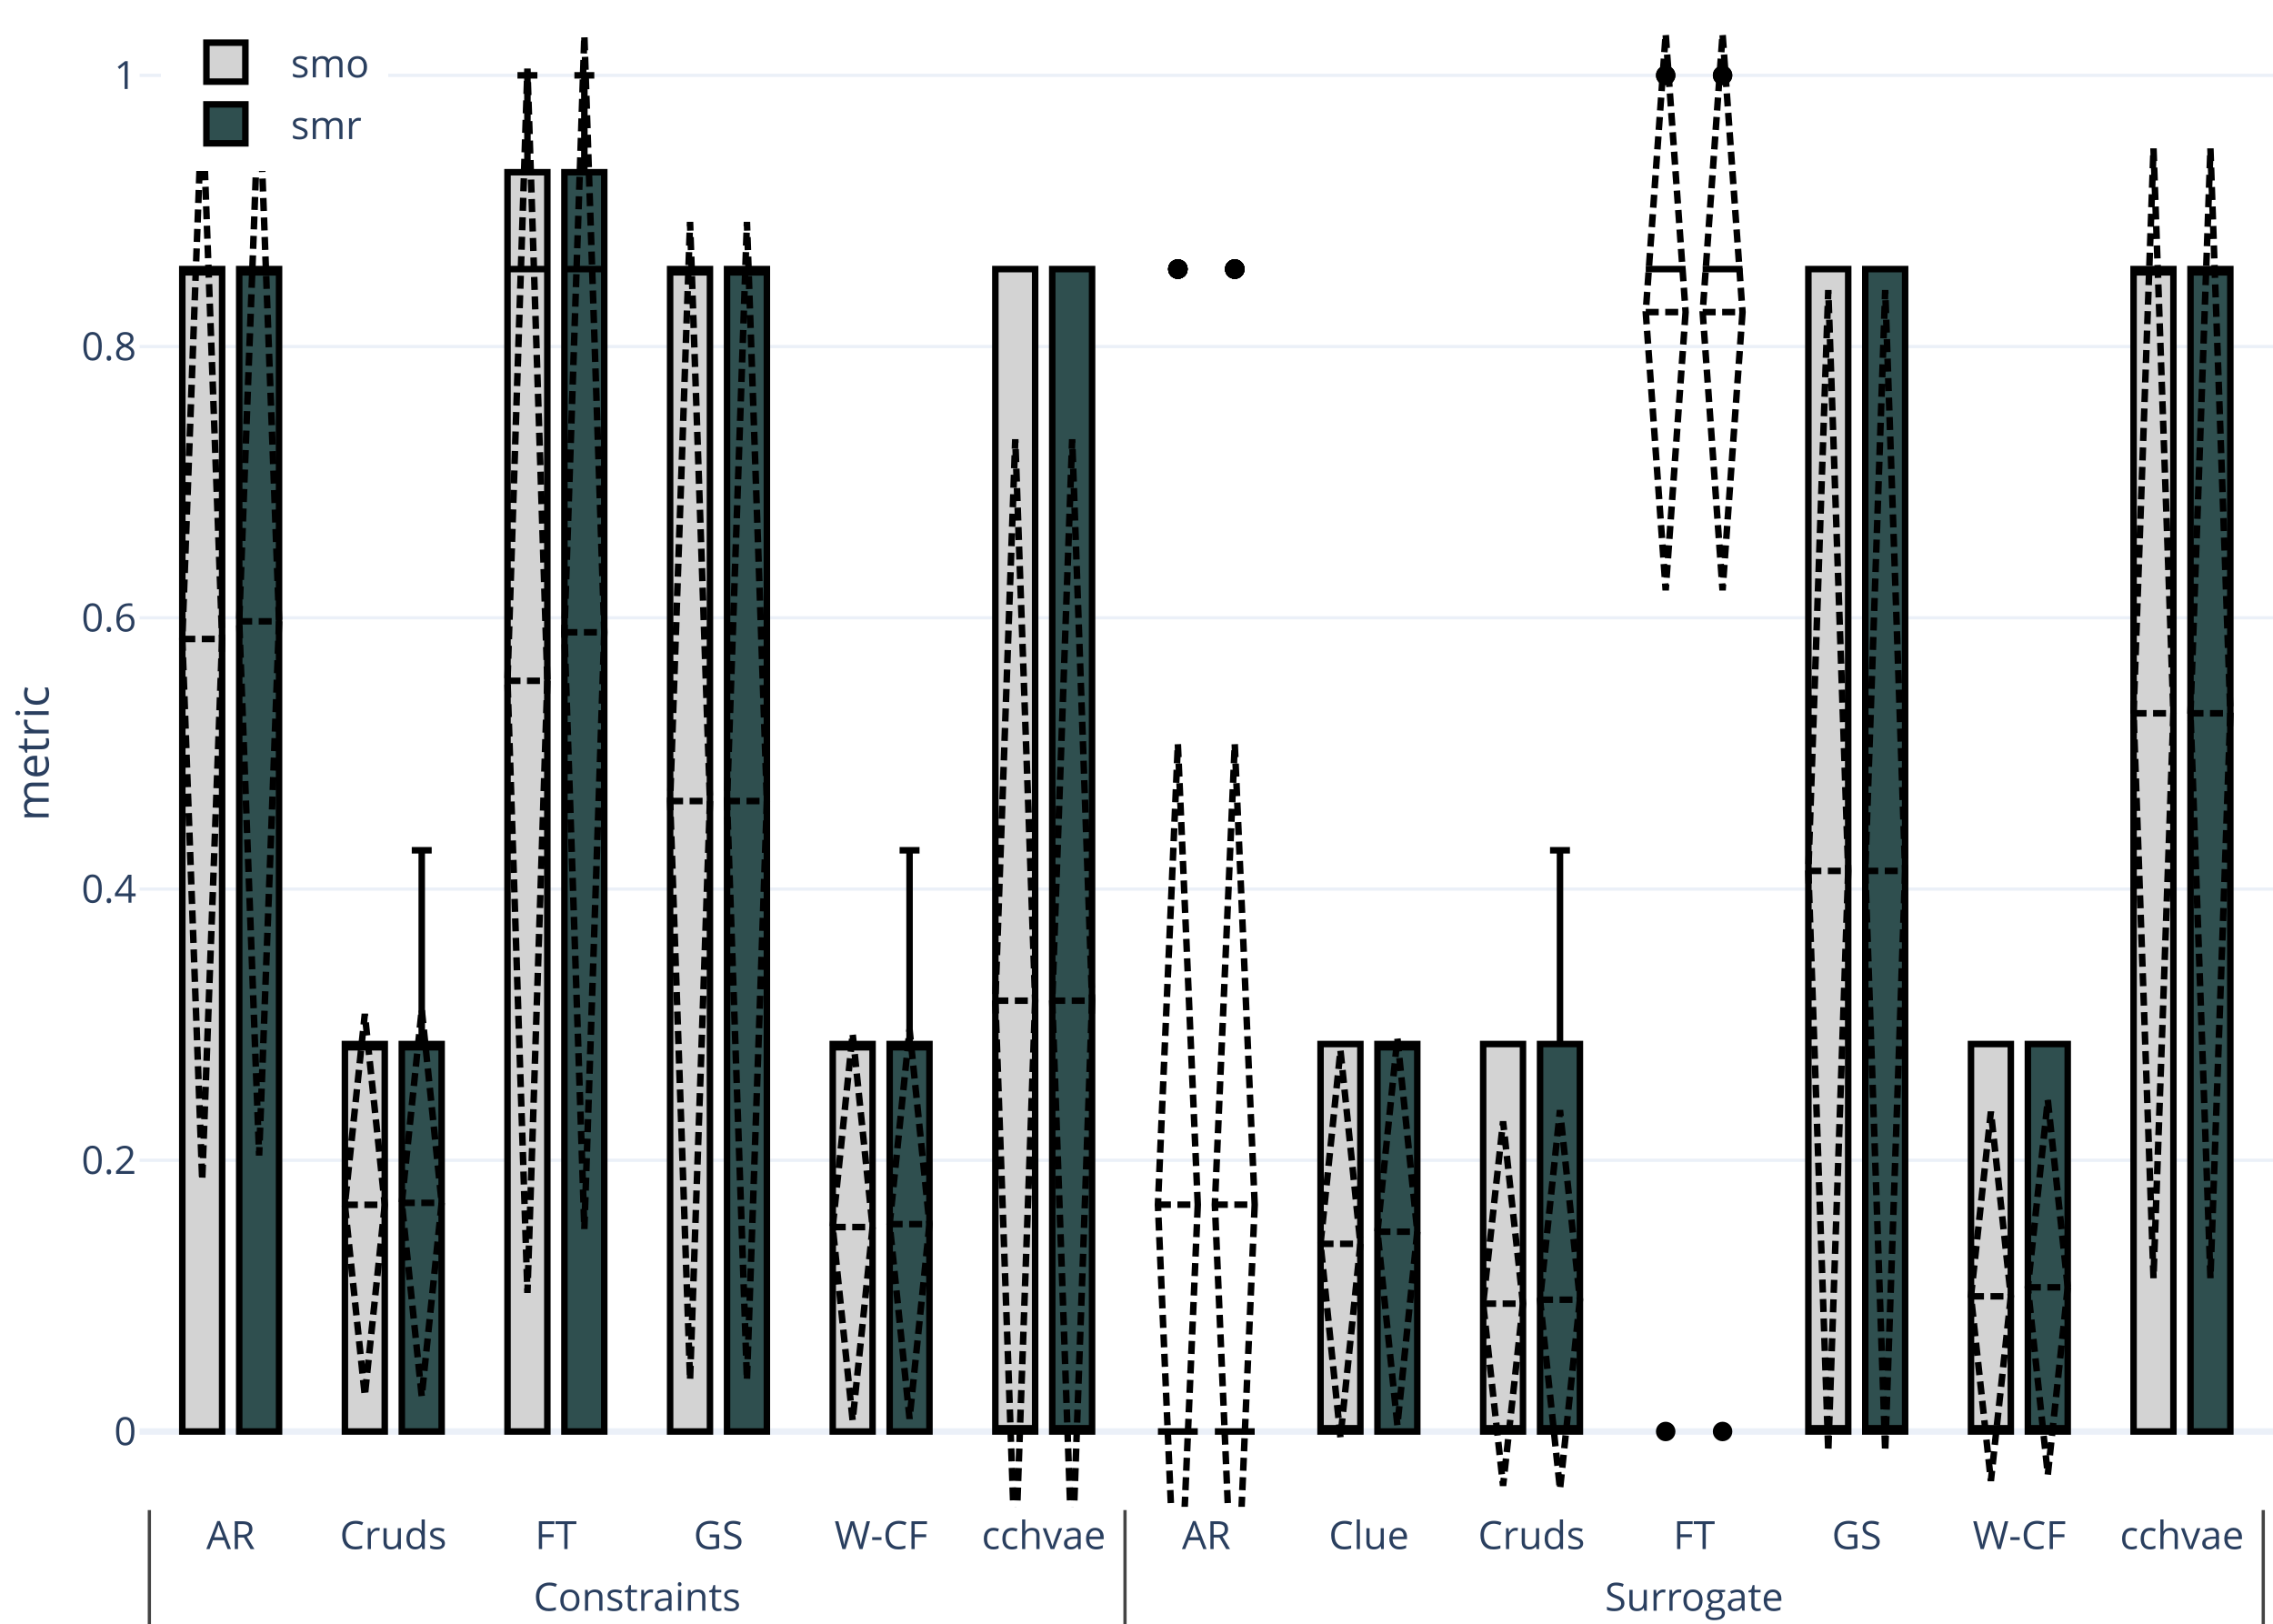
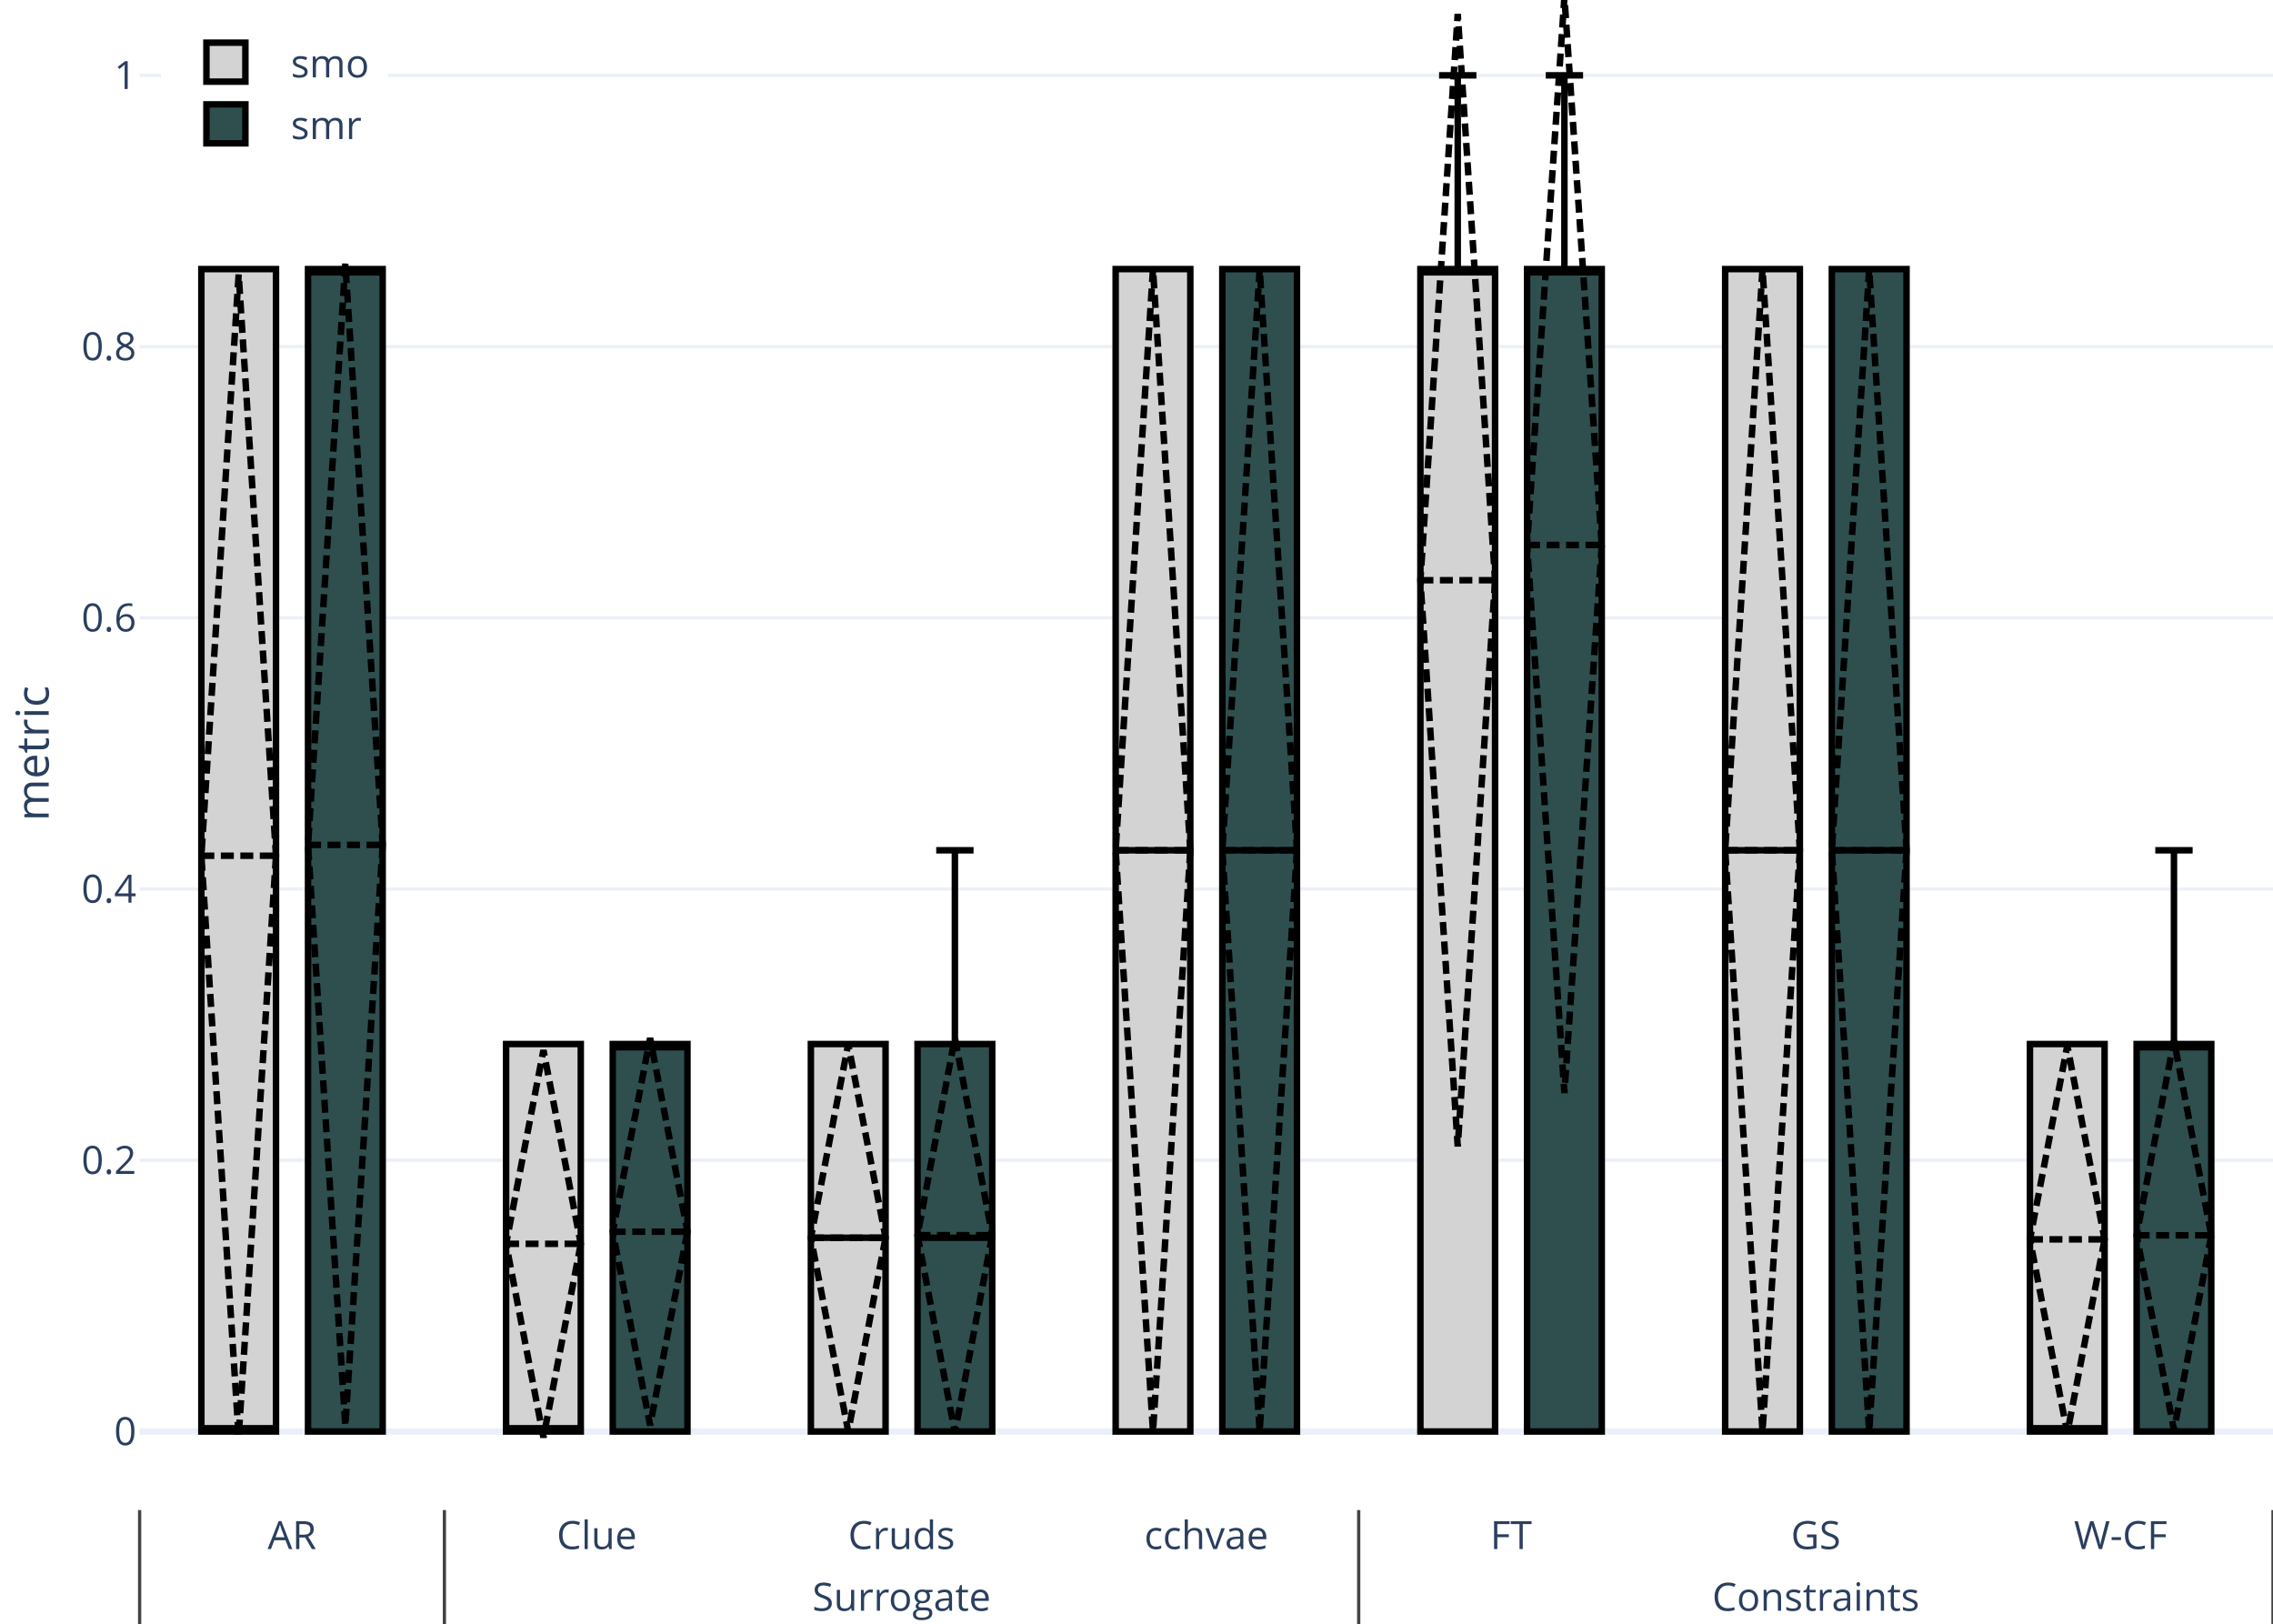
<svg xmlns="http://www.w3.org/2000/svg" class="main-svg" width="700" height="500" style="" viewBox="0 0 700 500">
  <rect x="0" y="0" width="700" height="500" style="fill: rgb(255, 255, 255); fill-opacity: 1;" />
-   <defs id="defs-3f721f">
+   <defs id="defs-3129ee">
    <g class="clips">
-       <clipPath id="clip3f721fxyplot" class="plotclip">
+       <clipPath id="clip3129eexyplot" class="plotclip">
        <rect width="657" height="464" />
      </clipPath>
-       <clipPath class="axesclip" id="clip3f721fx">
+       <clipPath class="axesclip" id="clip3129eex">
        <rect x="43" y="0" width="657" height="500" />
      </clipPath>
-       <clipPath class="axesclip" id="clip3f721fy">
+       <clipPath class="axesclip" id="clip3129eey">
        <rect x="0" y="0" width="700" height="464" />
      </clipPath>
-       <clipPath class="axesclip" id="clip3f721fxy">
+       <clipPath class="axesclip" id="clip3129eexy">
        <rect x="43" y="0" width="657" height="464" />
      </clipPath>
    </g>
    <g class="gradients" />
    <g class="patterns" />
  </defs>
  <g class="bglayer" />
  <g class="layer-below">
    <g class="imagelayer" />
    <g class="shapelayer" />
  </g>
  <g class="cartesianlayer">
    <g class="subplot xy">
      <g class="layer-subplot">
        <g class="shapelayer" />
        <g class="imagelayer" />
      </g>
      <g class="minor-gridlayer">
        <g class="x" />
        <g class="y" />
      </g>
      <g class="gridlayer">
        <g class="x" />
        <g class="y">
          <path class="ygrid crisp" transform="translate(0,357.28)" d="M43,0h657" style="stroke: rgb(235, 240, 248); stroke-opacity: 1; stroke-width: 1px;" />
          <path class="ygrid crisp" transform="translate(0,273.76)" d="M43,0h657" style="stroke: rgb(235, 240, 248); stroke-opacity: 1; stroke-width: 1px;" />
          <path class="ygrid crisp" transform="translate(0,190.24)" d="M43,0h657" style="stroke: rgb(235, 240, 248); stroke-opacity: 1; stroke-width: 1px;" />
          <path class="ygrid crisp" transform="translate(0,106.72)" d="M43,0h657" style="stroke: rgb(235, 240, 248); stroke-opacity: 1; stroke-width: 1px;" />
          <path class="ygrid crisp" transform="translate(0,23.2)" d="M43,0h657" style="stroke: rgb(235, 240, 248); stroke-opacity: 1; stroke-width: 1px;" />
        </g>
      </g>
      <g class="zerolinelayer">
        <path class="yzl zl crisp" transform="translate(0,440.8)" d="M43,0h657" style="stroke: rgb(235, 240, 248); stroke-opacity: 1; stroke-width: 2px;" />
      </g>
      <path class="xlines-below" />
      <path class="ylines-below" />
      <g class="overlines-below" />
      <g class="xaxislayer-below" />
      <g class="yaxislayer-below" />
      <g class="overaxes-below" />
-       <g class="plot" transform="translate(43,0)" clip-path="url(#clip3f721fxyplot)">
+       <g class="plot" transform="translate(43,0)" clip-path="url(#clip3129eexyplot)">
        <g class="boxlayer mlayer">
          <g class="trace boxes" style="opacity: 1;">
-             <path class="box" d="M13.14,83.86H25.41M13.14,440.8H25.41V82.86H13.14ZM19.27,440.8V440.8M19.27,82.86V82.86M16.21,440.8H22.34M16.21,82.86H22.34" style="vector-effect: non-scaling-stroke; stroke-width: 2px; stroke: rgb(0, 0, 0); stroke-opacity: 1; fill: rgb(211, 211, 211); fill-opacity: 1;" />
-             <path class="box" d="M63.22,322.49H75.49M63.22,440.8H75.49V321.49H63.22ZM69.35,440.8V440.8M69.35,321.49V321.49M66.28,440.8H72.42M66.28,321.49H72.42" style="vector-effect: non-scaling-stroke; stroke-width: 2px; stroke: rgb(0, 0, 0); stroke-opacity: 1; fill: rgb(211, 211, 211); fill-opacity: 1;" />
-             <path class="box" d="M113.29,82.86H125.56M113.29,440.8H125.56V53.03H113.29ZM119.43,440.8V440.8M119.43,53.03V23.2M116.36,440.8H122.5M116.36,23.2H122.5" style="vector-effect: non-scaling-stroke; stroke-width: 2px; stroke: rgb(0, 0, 0); stroke-opacity: 1; fill: rgb(211, 211, 211); fill-opacity: 1;" />
-             <path class="box" d="M163.37,83.86H175.64M163.37,440.8H175.64V82.86H163.37ZM169.51,440.8V440.8M169.51,82.86V82.86M166.44,440.8H172.57M166.44,82.86H172.57" style="vector-effect: non-scaling-stroke; stroke-width: 2px; stroke: rgb(0, 0, 0); stroke-opacity: 1; fill: rgb(211, 211, 211); fill-opacity: 1;" />
-             <path class="box" d="M213.45,322.49H225.72M213.45,440.8H225.72V321.49H213.45ZM219.58,440.8V440.8M219.58,321.49V321.49M216.52,440.8H222.65M216.52,321.49H222.65" style="vector-effect: non-scaling-stroke; stroke-width: 2px; stroke: rgb(0, 0, 0); stroke-opacity: 1; fill: rgb(211, 211, 211); fill-opacity: 1;" />
-             <path class="box" d="M263.53,439.8H275.79M263.53,440.8H275.79V82.86H263.53ZM269.66,440.8V440.8M269.66,82.86V82.86M266.59,440.8H272.73M266.59,82.86H272.73" style="vector-effect: non-scaling-stroke; stroke-width: 2px; stroke: rgb(0, 0, 0); stroke-opacity: 1; fill: rgb(211, 211, 211); fill-opacity: 1;" />
-             <path class="box" d="M313.6,440.8H325.87M313.6,440.8H325.87V440.8H313.6ZM319.74,440.8V440.8M319.74,440.8V440.8M316.67,440.8H322.8M316.67,440.8H322.8" style="vector-effect: non-scaling-stroke; stroke-width: 2px; stroke: rgb(0, 0, 0); stroke-opacity: 1; fill: rgb(211, 211, 211); fill-opacity: 1;" />
-             <path class="box" d="M363.68,439.8H375.95M363.68,440.8H375.95V321.49H363.68ZM369.81,440.8V440.8M369.81,321.49V321.49M366.75,440.8H372.88M366.75,321.49H372.88" style="vector-effect: non-scaling-stroke; stroke-width: 2px; stroke: rgb(0, 0, 0); stroke-opacity: 1; fill: rgb(211, 211, 211); fill-opacity: 1;" />
-             <path class="box" d="M413.76,439.8H426.02M413.76,440.8H426.02V321.49H413.76ZM419.89,440.8V440.8M419.89,321.49V321.49M416.82,440.8H422.96M416.82,321.49H422.96" style="vector-effect: non-scaling-stroke; stroke-width: 2px; stroke: rgb(0, 0, 0); stroke-opacity: 1; fill: rgb(211, 211, 211); fill-opacity: 1;" />
-             <path class="box" d="M463.83,82.86H476.1M463.83,82.86H476.1V82.86H463.83ZM469.97,82.86V82.86M469.97,82.86V82.86M466.9,82.86H473.03M466.9,82.86H473.03" style="vector-effect: non-scaling-stroke; stroke-width: 2px; stroke: rgb(0, 0, 0); stroke-opacity: 1; fill: rgb(211, 211, 211); fill-opacity: 1;" />
-             <path class="box" d="M513.91,439.8H526.18M513.91,440.8H526.18V82.86H513.91ZM520.04,440.8V440.8M520.04,82.86V82.86M516.98,440.8H523.11M516.98,82.86H523.11" style="vector-effect: non-scaling-stroke; stroke-width: 2px; stroke: rgb(0, 0, 0); stroke-opacity: 1; fill: rgb(211, 211, 211); fill-opacity: 1;" />
-             <path class="box" d="M563.99,439.8H576.26M563.99,440.8H576.26V321.49H563.99ZM570.12,440.8V440.8M570.12,321.49V321.49M567.05,440.8H573.19M567.05,321.49H573.19" style="vector-effect: non-scaling-stroke; stroke-width: 2px; stroke: rgb(0, 0, 0); stroke-opacity: 1; fill: rgb(211, 211, 211); fill-opacity: 1;" />
-             <path class="box" d="M614.06,83.86H626.33M614.06,440.8H626.33V82.86H614.06ZM620.2,440.8V440.8M620.2,82.86V82.86M617.13,440.8H623.27M617.13,82.86H623.27" style="vector-effect: non-scaling-stroke; stroke-width: 2px; stroke: rgb(0, 0, 0); stroke-opacity: 1; fill: rgb(211, 211, 211); fill-opacity: 1;" />
-             <g class="points" />
-             <g class="points" />
-             <g class="points" />
-             <g class="points" />
-             <g class="points" />
-             <g class="points" />
-             <g class="points">
-               <path class="point" transform="translate(319.74,82.86)" d="M3,0A3,3 0 1,1 0,-3A3,3 0 0,1 3,0Z" style="opacity: 1; stroke-width: 0px; fill: rgb(0, 0, 0); fill-opacity: 1;" />
-               <path class="point" transform="translate(319.74,82.86)" d="M3,0A3,3 0 1,1 0,-3A3,3 0 0,1 3,0Z" style="opacity: 1; stroke-width: 0px; fill: rgb(0, 0, 0); fill-opacity: 1;" />
-               <path class="point" transform="translate(319.74,82.86)" d="M3,0A3,3 0 1,1 0,-3A3,3 0 0,1 3,0Z" style="opacity: 1; stroke-width: 0px; fill: rgb(0, 0, 0); fill-opacity: 1;" />
-               <path class="point" transform="translate(319.74,82.86)" d="M3,0A3,3 0 1,1 0,-3A3,3 0 0,1 3,0Z" style="opacity: 1; stroke-width: 0px; fill: rgb(0, 0, 0); fill-opacity: 1;" />
-               <path class="point" transform="translate(319.74,82.86)" d="M3,0A3,3 0 1,1 0,-3A3,3 0 0,1 3,0Z" style="opacity: 1; stroke-width: 0px; fill: rgb(0, 0, 0); fill-opacity: 1;" />
-               <path class="point" transform="translate(319.74,82.86)" d="M3,0A3,3 0 1,1 0,-3A3,3 0 0,1 3,0Z" style="opacity: 1; stroke-width: 0px; fill: rgb(0, 0, 0); fill-opacity: 1;" />
-               <path class="point" transform="translate(319.74,82.86)" d="M3,0A3,3 0 1,1 0,-3A3,3 0 0,1 3,0Z" style="opacity: 1; stroke-width: 0px; fill: rgb(0, 0, 0); fill-opacity: 1;" />
-               <path class="point" transform="translate(319.74,82.86)" d="M3,0A3,3 0 1,1 0,-3A3,3 0 0,1 3,0Z" style="opacity: 1; stroke-width: 0px; fill: rgb(0, 0, 0); fill-opacity: 1;" />
-             </g>
-             <g class="points" />
-             <g class="points" />
-             <g class="points">
-               <path class="point" transform="translate(469.97,440.8)" d="M3,0A3,3 0 1,1 0,-3A3,3 0 0,1 3,0Z" style="opacity: 1; stroke-width: 0px; fill: rgb(0, 0, 0); fill-opacity: 1;" />
-               <path class="point" transform="translate(469.97,23.2)" d="M3,0A3,3 0 1,1 0,-3A3,3 0 0,1 3,0Z" style="opacity: 1; stroke-width: 0px; fill: rgb(0, 0, 0); fill-opacity: 1;" />
-               <path class="point" transform="translate(469.97,23.2)" d="M3,0A3,3 0 1,1 0,-3A3,3 0 0,1 3,0Z" style="opacity: 1; stroke-width: 0px; fill: rgb(0, 0, 0); fill-opacity: 1;" />
-             </g>
-             <g class="points" />
-             <g class="points" />
-             <g class="points" />
-             <path class="mean" d="M13.14,196.75H25.41m0,0L19.27,363.47L13.14,196.75L19.27,30.03Z" style="fill: none; vector-effect: non-scaling-stroke; stroke-width: 2; stroke-dasharray: 4px, 2px; stroke: rgb(0, 0, 0); stroke-opacity: 1;" />
-             <path class="mean" d="M63.22,371H75.49m0,0L69.35,429.79L63.22,371L69.35,312.21Z" style="fill: none; vector-effect: non-scaling-stroke; stroke-width: 2; stroke-dasharray: 4px, 2px; stroke: rgb(0, 0, 0); stroke-opacity: 1;" />
-             <path class="mean" d="M113.29,209.63H125.56m0,0L119.43,398.13L113.29,209.63L119.43,21.12Z" style="fill: none; vector-effect: non-scaling-stroke; stroke-width: 2; stroke-dasharray: 4px, 2px; stroke: rgb(0, 0, 0); stroke-opacity: 1;" />
-             <path class="mean" d="M163.37,246.66H175.64m0,0L169.51,424.99L163.37,246.66L169.51,68.33Z" style="fill: none; vector-effect: non-scaling-stroke; stroke-width: 2; stroke-dasharray: 4px, 2px; stroke: rgb(0, 0, 0); stroke-opacity: 1;" />
-             <path class="mean" d="M213.45,377.85H225.72m0,0L219.58,437.41L213.45,377.85L219.58,318.28Z" style="fill: none; vector-effect: non-scaling-stroke; stroke-width: 2; stroke-dasharray: 4px, 2px; stroke: rgb(0, 0, 0); stroke-opacity: 1;" />
-             <path class="mean" d="M263.53,308.14H275.79m0,0L269.66,481.01L263.53,308.14L269.66,135.26Z" style="fill: none; vector-effect: non-scaling-stroke; stroke-width: 2; stroke-dasharray: 4px, 2px; stroke: rgb(0, 0, 0); stroke-opacity: 1;" />
-             <path class="mean" d="M313.6,370.96H325.87m0,0L319.74,512.81L313.6,370.96L319.74,229.11Z" style="fill: none; vector-effect: non-scaling-stroke; stroke-width: 2; stroke-dasharray: 4px, 2px; stroke: rgb(0, 0, 0); stroke-opacity: 1;" />
-             <path class="mean" d="M363.68,383.01H375.95m0,0L369.81,442.64L363.68,383.01L369.81,323.38Z" style="fill: none; vector-effect: non-scaling-stroke; stroke-width: 2; stroke-dasharray: 4px, 2px; stroke: rgb(0, 0, 0); stroke-opacity: 1;" />
-             <path class="mean" d="M413.76,401.43H426.02m0,0L419.89,457.53L413.76,401.43L419.89,345.32Z" style="fill: none; vector-effect: non-scaling-stroke; stroke-width: 2; stroke-dasharray: 4px, 2px; stroke: rgb(0, 0, 0); stroke-opacity: 1;" />
-             <path class="mean" d="M463.83,96.11H476.1m0,0L469.97,181.77L463.83,96.11L469.97,10.45Z" style="fill: none; vector-effect: non-scaling-stroke; stroke-width: 2; stroke-dasharray: 4px, 2px; stroke: rgb(0, 0, 0); stroke-opacity: 1;" />
-             <path class="mean" d="M513.91,268.18H526.18m0,0L520.04,447.03L513.91,268.18L520.04,89.32Z" style="fill: none; vector-effect: non-scaling-stroke; stroke-width: 2; stroke-dasharray: 4px, 2px; stroke: rgb(0, 0, 0); stroke-opacity: 1;" />
-             <path class="mean" d="M563.99,399.18H576.26m0,0L570.12,456.04L563.99,399.18L570.12,342.31Z" style="fill: none; vector-effect: non-scaling-stroke; stroke-width: 2; stroke-dasharray: 4px, 2px; stroke: rgb(0, 0, 0); stroke-opacity: 1;" />
-             <path class="mean" d="M614.06,219.65H626.33m0,0L620.2,393.58L614.06,219.65L620.2,45.72Z" style="fill: none; vector-effect: non-scaling-stroke; stroke-width: 2; stroke-dasharray: 4px, 2px; stroke: rgb(0, 0, 0); stroke-opacity: 1;" />
+             <path class="box" d="M19.01,439.8H42M19.01,440.8H42V82.86H19.01ZM30.5,440.8V440.8M30.5,82.86V82.86M24.75,440.8H36.25M24.75,82.86H36.25" style="vector-effect: non-scaling-stroke; stroke-width: 2px; stroke: rgb(0, 0, 0); stroke-opacity: 1; fill: rgb(211, 211, 211); fill-opacity: 1;" />
+             <path class="box" d="M112.86,439.8H135.86M112.86,440.8H135.86V321.49H112.86ZM124.36,440.8V440.8M124.36,321.49V321.49M118.61,440.8H130.11M118.61,321.49H130.11" style="vector-effect: non-scaling-stroke; stroke-width: 2px; stroke: rgb(0, 0, 0); stroke-opacity: 1; fill: rgb(211, 211, 211); fill-opacity: 1;" />
+             <path class="box" d="M206.72,381.14H229.72M206.72,440.8H229.72V321.49H206.72ZM218.22,440.8V440.8M218.22,321.49V321.49M212.47,440.8H223.97M212.47,321.49H223.97" style="vector-effect: non-scaling-stroke; stroke-width: 2px; stroke: rgb(0, 0, 0); stroke-opacity: 1; fill: rgb(211, 211, 211); fill-opacity: 1;" />
+             <path class="box" d="M300.58,261.83H323.57M300.58,440.8H323.57V82.86H300.58ZM312.08,440.8V440.8M312.08,82.86V82.86M306.33,440.8H317.82M306.33,82.86H317.82" style="vector-effect: non-scaling-stroke; stroke-width: 2px; stroke: rgb(0, 0, 0); stroke-opacity: 1; fill: rgb(211, 211, 211); fill-opacity: 1;" />
+             <path class="box" d="M394.43,83.86H417.43M394.43,440.8H417.43V82.86H394.43ZM405.93,440.8V440.8M405.93,82.86V23.2M400.18,440.8H411.68M400.18,23.2H411.68" style="vector-effect: non-scaling-stroke; stroke-width: 2px; stroke: rgb(0, 0, 0); stroke-opacity: 1; fill: rgb(211, 211, 211); fill-opacity: 1;" />
+             <path class="box" d="M488.29,261.83H511.29M488.29,440.8H511.29V82.86H488.29ZM499.79,440.8V440.8M499.79,82.86V82.86M494.04,440.8H505.54M494.04,82.86H505.54" style="vector-effect: non-scaling-stroke; stroke-width: 2px; stroke: rgb(0, 0, 0); stroke-opacity: 1; fill: rgb(211, 211, 211); fill-opacity: 1;" />
+             <path class="box" d="M582.15,439.8H605.14M582.15,440.8H605.14V321.49H582.15ZM593.65,440.8V440.8M593.65,321.49V321.49M587.9,440.8H599.4M587.9,321.49H599.4" style="vector-effect: non-scaling-stroke; stroke-width: 2px; stroke: rgb(0, 0, 0); stroke-opacity: 1; fill: rgb(211, 211, 211); fill-opacity: 1;" />
+             <g class="points" />
+             <g class="points" />
+             <g class="points" />
+             <g class="points" />
+             <g class="points" />
+             <g class="points" />
+             <g class="points" />
+             <path class="mean" d="M19.01,263.5H42m0,0L30.5,442.46L19.01,263.5L30.5,84.54Z" style="fill: none; vector-effect: non-scaling-stroke; stroke-width: 2; stroke-dasharray: 4px, 2px; stroke: rgb(0, 0, 0); stroke-opacity: 1;" />
+             <path class="mean" d="M112.86,383.01H135.86m0,0L124.36,442.64L112.86,383.01L124.36,323.38Z" style="fill: none; vector-effect: non-scaling-stroke; stroke-width: 2; stroke-dasharray: 4px, 2px; stroke: rgb(0, 0, 0); stroke-opacity: 1;" />
+             <path class="mean" d="M206.72,381.14H229.72m0,0L218.22,440.8L206.72,381.14L218.22,321.49Z" style="fill: none; vector-effect: non-scaling-stroke; stroke-width: 2; stroke-dasharray: 4px, 2px; stroke: rgb(0, 0, 0); stroke-opacity: 1;" />
+             <path class="mean" d="M300.58,261.83H323.57m0,0L312.08,440.8L300.58,261.83L312.08,82.86Z" style="fill: none; vector-effect: non-scaling-stroke; stroke-width: 2; stroke-dasharray: 4px, 2px; stroke: rgb(0, 0, 0); stroke-opacity: 1;" />
+             <path class="mean" d="M394.43,178.67H417.43m0,0L405.93,353.03L394.43,178.67L405.93,4.31Z" style="fill: none; vector-effect: non-scaling-stroke; stroke-width: 2; stroke-dasharray: 4px, 2px; stroke: rgb(0, 0, 0); stroke-opacity: 1;" />
+             <path class="mean" d="M488.29,261.83H511.29m0,0L499.79,440.8L488.29,261.83L499.79,82.86Z" style="fill: none; vector-effect: non-scaling-stroke; stroke-width: 2; stroke-dasharray: 4px, 2px; stroke: rgb(0, 0, 0); stroke-opacity: 1;" />
+             <path class="mean" d="M582.15,381.64H605.14m0,0L593.65,441.29L582.15,381.64L593.65,321.98Z" style="fill: none; vector-effect: non-scaling-stroke; stroke-width: 2; stroke-dasharray: 4px, 2px; stroke: rgb(0, 0, 0); stroke-opacity: 1;" />
          </g>
          <g class="trace boxes" style="opacity: 1;">
-             <path class="box" d="M30.67,83.86H42.94M30.67,440.8H42.94V82.86H30.67ZM36.8,440.8V440.8M36.8,82.86V82.86M33.73,440.8H39.87M33.73,82.86H39.87" style="vector-effect: non-scaling-stroke; stroke-width: 2px; stroke: rgb(0, 0, 0); stroke-opacity: 1; fill: rgb(47, 79, 79); fill-opacity: 1;" />
-             <path class="box" d="M80.74,322.49H93.01M80.74,440.8H93.01V321.49H80.74ZM86.88,440.8V440.8M86.88,321.49V261.83M83.81,440.8H89.95M83.81,261.83H89.95" style="vector-effect: non-scaling-stroke; stroke-width: 2px; stroke: rgb(0, 0, 0); stroke-opacity: 1; fill: rgb(47, 79, 79); fill-opacity: 1;" />
-             <path class="box" d="M130.82,82.86H143.09M130.82,440.8H143.09V53.03H130.82ZM136.96,440.8V440.8M136.96,53.03V23.2M133.89,440.8H140.02M133.89,23.2H140.02" style="vector-effect: non-scaling-stroke; stroke-width: 2px; stroke: rgb(0, 0, 0); stroke-opacity: 1; fill: rgb(47, 79, 79); fill-opacity: 1;" />
-             <path class="box" d="M180.9,83.86H193.17M180.9,440.8H193.17V82.86H180.9ZM187.03,440.8V440.8M187.03,82.86V82.86M183.97,440.8H190.1M183.97,82.86H190.1" style="vector-effect: non-scaling-stroke; stroke-width: 2px; stroke: rgb(0, 0, 0); stroke-opacity: 1; fill: rgb(47, 79, 79); fill-opacity: 1;" />
-             <path class="box" d="M230.98,322.49H243.24M230.98,440.8H243.24V321.49H230.98ZM237.11,440.8V440.8M237.11,321.49V261.83M234.04,440.8H240.18M234.04,261.83H240.18" style="vector-effect: non-scaling-stroke; stroke-width: 2px; stroke: rgb(0, 0, 0); stroke-opacity: 1; fill: rgb(47, 79, 79); fill-opacity: 1;" />
-             <path class="box" d="M281.05,439.8H293.32M281.05,440.8H293.32V82.86H281.05ZM287.19,440.8V440.8M287.19,82.86V82.86M284.12,440.8H290.25M284.12,82.86H290.25" style="vector-effect: non-scaling-stroke; stroke-width: 2px; stroke: rgb(0, 0, 0); stroke-opacity: 1; fill: rgb(47, 79, 79); fill-opacity: 1;" />
-             <path class="box" d="M331.13,440.8H343.4M331.13,440.8H343.4V440.8H331.13ZM337.26,440.8V440.8M337.26,440.8V440.8M334.2,440.8H340.33M334.2,440.8H340.33" style="vector-effect: non-scaling-stroke; stroke-width: 2px; stroke: rgb(0, 0, 0); stroke-opacity: 1; fill: rgb(47, 79, 79); fill-opacity: 1;" />
-             <path class="box" d="M381.21,322.49H393.47M381.21,440.8H393.47V321.49H381.21ZM387.34,440.8V440.8M387.34,321.49V321.49M384.27,440.8H390.41M384.27,321.49H390.41" style="vector-effect: non-scaling-stroke; stroke-width: 2px; stroke: rgb(0, 0, 0); stroke-opacity: 1; fill: rgb(47, 79, 79); fill-opacity: 1;" />
-             <path class="box" d="M431.28,439.8H443.55M431.28,440.8H443.55V321.49H431.28ZM437.42,440.8V440.8M437.42,321.49V261.83M434.35,440.8H440.48M434.35,261.83H440.48" style="vector-effect: non-scaling-stroke; stroke-width: 2px; stroke: rgb(0, 0, 0); stroke-opacity: 1; fill: rgb(47, 79, 79); fill-opacity: 1;" />
-             <path class="box" d="M481.36,82.86H493.63M481.36,82.86H493.63V82.86H481.36ZM487.49,82.86V82.86M487.49,82.86V82.86M484.43,82.86H490.56M484.43,82.86H490.56" style="vector-effect: non-scaling-stroke; stroke-width: 2px; stroke: rgb(0, 0, 0); stroke-opacity: 1; fill: rgb(47, 79, 79); fill-opacity: 1;" />
-             <path class="box" d="M531.44,439.8H543.71M531.44,440.8H543.71V82.86H531.44ZM537.57,440.8V440.8M537.57,82.86V82.86M534.5,440.8H540.64M534.5,82.86H540.64" style="vector-effect: non-scaling-stroke; stroke-width: 2px; stroke: rgb(0, 0, 0); stroke-opacity: 1; fill: rgb(47, 79, 79); fill-opacity: 1;" />
-             <path class="box" d="M581.51,439.8H593.78M581.51,440.8H593.78V321.49H581.51ZM587.65,440.8V440.8M587.65,321.49V321.49M584.58,440.8H590.72M584.58,321.49H590.72" style="vector-effect: non-scaling-stroke; stroke-width: 2px; stroke: rgb(0, 0, 0); stroke-opacity: 1; fill: rgb(47, 79, 79); fill-opacity: 1;" />
-             <path class="box" d="M631.59,83.86H643.86M631.59,440.8H643.86V82.86H631.59ZM637.73,440.8V440.8M637.73,82.86V82.86M634.66,440.8H640.79M634.66,82.86H640.79" style="vector-effect: non-scaling-stroke; stroke-width: 2px; stroke: rgb(0, 0, 0); stroke-opacity: 1; fill: rgb(47, 79, 79); fill-opacity: 1;" />
-             <g class="points" />
-             <g class="points" />
-             <g class="points" />
-             <g class="points" />
-             <g class="points" />
-             <g class="points" />
-             <g class="points">
-               <path class="point" transform="translate(337.26,82.86)" d="M3,0A3,3 0 1,1 0,-3A3,3 0 0,1 3,0Z" style="opacity: 1; stroke-width: 0px; fill: rgb(0, 0, 0); fill-opacity: 1;" />
-               <path class="point" transform="translate(337.26,82.86)" d="M3,0A3,3 0 1,1 0,-3A3,3 0 0,1 3,0Z" style="opacity: 1; stroke-width: 0px; fill: rgb(0, 0, 0); fill-opacity: 1;" />
-               <path class="point" transform="translate(337.26,82.86)" d="M3,0A3,3 0 1,1 0,-3A3,3 0 0,1 3,0Z" style="opacity: 1; stroke-width: 0px; fill: rgb(0, 0, 0); fill-opacity: 1;" />
-               <path class="point" transform="translate(337.26,82.86)" d="M3,0A3,3 0 1,1 0,-3A3,3 0 0,1 3,0Z" style="opacity: 1; stroke-width: 0px; fill: rgb(0, 0, 0); fill-opacity: 1;" />
-               <path class="point" transform="translate(337.26,82.86)" d="M3,0A3,3 0 1,1 0,-3A3,3 0 0,1 3,0Z" style="opacity: 1; stroke-width: 0px; fill: rgb(0, 0, 0); fill-opacity: 1;" />
-               <path class="point" transform="translate(337.26,82.86)" d="M3,0A3,3 0 1,1 0,-3A3,3 0 0,1 3,0Z" style="opacity: 1; stroke-width: 0px; fill: rgb(0, 0, 0); fill-opacity: 1;" />
-               <path class="point" transform="translate(337.26,82.86)" d="M3,0A3,3 0 1,1 0,-3A3,3 0 0,1 3,0Z" style="opacity: 1; stroke-width: 0px; fill: rgb(0, 0, 0); fill-opacity: 1;" />
-               <path class="point" transform="translate(337.26,82.86)" d="M3,0A3,3 0 1,1 0,-3A3,3 0 0,1 3,0Z" style="opacity: 1; stroke-width: 0px; fill: rgb(0, 0, 0); fill-opacity: 1;" />
-             </g>
-             <g class="points" />
-             <g class="points" />
-             <g class="points">
-               <path class="point" transform="translate(487.49,440.8)" d="M3,0A3,3 0 1,1 0,-3A3,3 0 0,1 3,0Z" style="opacity: 1; stroke-width: 0px; fill: rgb(0, 0, 0); fill-opacity: 1;" />
-               <path class="point" transform="translate(487.49,23.2)" d="M3,0A3,3 0 1,1 0,-3A3,3 0 0,1 3,0Z" style="opacity: 1; stroke-width: 0px; fill: rgb(0, 0, 0); fill-opacity: 1;" />
-               <path class="point" transform="translate(487.49,23.2)" d="M3,0A3,3 0 1,1 0,-3A3,3 0 0,1 3,0Z" style="opacity: 1; stroke-width: 0px; fill: rgb(0, 0, 0); fill-opacity: 1;" />
-             </g>
-             <g class="points" />
-             <g class="points" />
-             <g class="points" />
-             <path class="mean" d="M30.67,191.32H42.94m0,0L36.8,355.82L30.67,191.32L36.8,26.83Z" style="fill: none; vector-effect: non-scaling-stroke; stroke-width: 2; stroke-dasharray: 4px, 2px; stroke: rgb(0, 0, 0); stroke-opacity: 1;" />
-             <path class="mean" d="M80.74,370.4H93.01m0,0L86.88,429.99L80.74,370.4L86.88,310.82Z" style="fill: none; vector-effect: non-scaling-stroke; stroke-width: 2; stroke-dasharray: 4px, 2px; stroke: rgb(0, 0, 0); stroke-opacity: 1;" />
-             <path class="mean" d="M130.82,194.71H143.09m0,0L136.96,378.44L130.82,194.71L136.96,10.99Z" style="fill: none; vector-effect: non-scaling-stroke; stroke-width: 2; stroke-dasharray: 4px, 2px; stroke: rgb(0, 0, 0); stroke-opacity: 1;" />
-             <path class="mean" d="M180.9,246.66H193.17m0,0L187.03,424.99L180.9,246.66L187.03,68.33Z" style="fill: none; vector-effect: non-scaling-stroke; stroke-width: 2; stroke-dasharray: 4px, 2px; stroke: rgb(0, 0, 0); stroke-opacity: 1;" />
-             <path class="mean" d="M230.98,376.95H243.24m0,0L237.11,436.9L230.98,376.95L237.11,316.99Z" style="fill: none; vector-effect: non-scaling-stroke; stroke-width: 2; stroke-dasharray: 4px, 2px; stroke: rgb(0, 0, 0); stroke-opacity: 1;" />
-             <path class="mean" d="M281.05,308.14H293.32m0,0L287.19,481.01L281.05,308.14L287.19,135.26Z" style="fill: none; vector-effect: non-scaling-stroke; stroke-width: 2; stroke-dasharray: 4px, 2px; stroke: rgb(0, 0, 0); stroke-opacity: 1;" />
-             <path class="mean" d="M331.13,370.96H343.4m0,0L337.26,512.81L331.13,370.96L337.26,229.11Z" style="fill: none; vector-effect: non-scaling-stroke; stroke-width: 2; stroke-dasharray: 4px, 2px; stroke: rgb(0, 0, 0); stroke-opacity: 1;" />
-             <path class="mean" d="M381.21,379.28H393.47m0,0L387.34,438.91L381.21,379.28L387.34,319.65Z" style="fill: none; vector-effect: non-scaling-stroke; stroke-width: 2; stroke-dasharray: 4px, 2px; stroke: rgb(0, 0, 0); stroke-opacity: 1;" />
-             <path class="mean" d="M431.28,400.23H443.55m0,0L437.42,458.61L431.28,400.23L437.42,341.85Z" style="fill: none; vector-effect: non-scaling-stroke; stroke-width: 2; stroke-dasharray: 4px, 2px; stroke: rgb(0, 0, 0); stroke-opacity: 1;" />
-             <path class="mean" d="M481.36,96.11H493.63m0,0L487.49,181.77L481.36,96.11L487.49,10.45Z" style="fill: none; vector-effect: non-scaling-stroke; stroke-width: 2; stroke-dasharray: 4px, 2px; stroke: rgb(0, 0, 0); stroke-opacity: 1;" />
-             <path class="mean" d="M531.44,268.18H543.71m0,0L537.57,447.03L531.44,268.18L537.57,89.32Z" style="fill: none; vector-effect: non-scaling-stroke; stroke-width: 2; stroke-dasharray: 4px, 2px; stroke: rgb(0, 0, 0); stroke-opacity: 1;" />
-             <path class="mean" d="M581.51,396.4H593.78m0,0L587.65,454.08L581.51,396.4L587.65,338.73Z" style="fill: none; vector-effect: non-scaling-stroke; stroke-width: 2; stroke-dasharray: 4px, 2px; stroke: rgb(0, 0, 0); stroke-opacity: 1;" />
-             <path class="mean" d="M631.59,219.65H643.86m0,0L637.73,393.58L631.59,219.65L637.73,45.72Z" style="fill: none; vector-effect: non-scaling-stroke; stroke-width: 2; stroke-dasharray: 4px, 2px; stroke: rgb(0, 0, 0); stroke-opacity: 1;" />
+             <path class="box" d="M51.86,83.86H74.85M51.86,440.8H74.85V82.86H51.86ZM63.35,440.8V440.8M63.35,82.86V82.86M57.6,440.8H69.1M57.6,82.86H69.1" style="vector-effect: non-scaling-stroke; stroke-width: 2px; stroke: rgb(0, 0, 0); stroke-opacity: 1; fill: rgb(47, 79, 79); fill-opacity: 1;" />
+             <path class="box" d="M145.71,322.49H168.71M145.71,440.8H168.71V321.49H145.71ZM157.21,440.8V440.8M157.21,321.49V321.49M151.46,440.8H162.96M151.46,321.49H162.96" style="vector-effect: non-scaling-stroke; stroke-width: 2px; stroke: rgb(0, 0, 0); stroke-opacity: 1; fill: rgb(47, 79, 79); fill-opacity: 1;" />
+             <path class="box" d="M239.57,381.14H262.57M239.57,440.8H262.57V321.49H239.57ZM251.07,440.8V440.8M251.07,321.49V261.83M245.32,440.8H256.82M245.32,261.83H256.82" style="vector-effect: non-scaling-stroke; stroke-width: 2px; stroke: rgb(0, 0, 0); stroke-opacity: 1; fill: rgb(47, 79, 79); fill-opacity: 1;" />
+             <path class="box" d="M333.43,261.83H356.42M333.43,440.8H356.42V82.86H333.43ZM344.93,440.8V440.8M344.93,82.86V82.86M339.18,440.8H350.67M339.18,82.86H350.67" style="vector-effect: non-scaling-stroke; stroke-width: 2px; stroke: rgb(0, 0, 0); stroke-opacity: 1; fill: rgb(47, 79, 79); fill-opacity: 1;" />
+             <path class="box" d="M427.28,83.86H450.28M427.28,440.8H450.28V82.86H427.28ZM438.78,440.8V440.8M438.78,82.86V23.2M433.03,440.8H444.53M433.03,23.2H444.53" style="vector-effect: non-scaling-stroke; stroke-width: 2px; stroke: rgb(0, 0, 0); stroke-opacity: 1; fill: rgb(47, 79, 79); fill-opacity: 1;" />
+             <path class="box" d="M521.14,261.83H544.14M521.14,440.8H544.14V82.86H521.14ZM532.64,440.8V440.8M532.64,82.86V82.86M526.89,440.8H538.39M526.89,82.86H538.39" style="vector-effect: non-scaling-stroke; stroke-width: 2px; stroke: rgb(0, 0, 0); stroke-opacity: 1; fill: rgb(47, 79, 79); fill-opacity: 1;" />
+             <path class="box" d="M615,322.49H637.99M615,440.8H637.99V321.49H615ZM626.5,440.8V440.8M626.5,321.49V261.83M620.75,440.8H632.25M620.75,261.83H632.25" style="vector-effect: non-scaling-stroke; stroke-width: 2px; stroke: rgb(0, 0, 0); stroke-opacity: 1; fill: rgb(47, 79, 79); fill-opacity: 1;" />
+             <g class="points" />
+             <g class="points" />
+             <g class="points" />
+             <g class="points" />
+             <g class="points" />
+             <g class="points" />
+             <g class="points" />
+             <path class="mean" d="M51.86,260.16H74.85m0,0L63.35,439.12L51.86,260.16L63.35,81.19Z" style="fill: none; vector-effect: non-scaling-stroke; stroke-width: 2; stroke-dasharray: 4px, 2px; stroke: rgb(0, 0, 0); stroke-opacity: 1;" />
+             <path class="mean" d="M145.71,379.28H168.71m0,0L157.21,438.91L145.71,379.28L157.21,319.65Z" style="fill: none; vector-effect: non-scaling-stroke; stroke-width: 2; stroke-dasharray: 4px, 2px; stroke: rgb(0, 0, 0); stroke-opacity: 1;" />
+             <path class="mean" d="M239.57,380.35H262.57m0,0L251.07,441.18L239.57,380.35L251.07,319.51Z" style="fill: none; vector-effect: non-scaling-stroke; stroke-width: 2; stroke-dasharray: 4px, 2px; stroke: rgb(0, 0, 0); stroke-opacity: 1;" />
+             <path class="mean" d="M333.43,261.83H356.42m0,0L344.93,440.8L333.43,261.83L344.93,82.86Z" style="fill: none; vector-effect: non-scaling-stroke; stroke-width: 2; stroke-dasharray: 4px, 2px; stroke: rgb(0, 0, 0); stroke-opacity: 1;" />
+             <path class="mean" d="M427.28,167.82H450.28m0,0L438.78,336.58L427.28,167.82L438.78,-0.93Z" style="fill: none; vector-effect: non-scaling-stroke; stroke-width: 2; stroke-dasharray: 4px, 2px; stroke: rgb(0, 0, 0); stroke-opacity: 1;" />
+             <path class="mean" d="M521.14,261.83H544.14m0,0L532.64,440.8L521.14,261.83L532.64,82.86Z" style="fill: none; vector-effect: non-scaling-stroke; stroke-width: 2; stroke-dasharray: 4px, 2px; stroke: rgb(0, 0, 0); stroke-opacity: 1;" />
+             <path class="mean" d="M615,380.4H637.99m0,0L626.5,440.42L615,380.4L626.5,320.38Z" style="fill: none; vector-effect: non-scaling-stroke; stroke-width: 2; stroke-dasharray: 4px, 2px; stroke: rgb(0, 0, 0); stroke-opacity: 1;" />
          </g>
        </g>
      </g>
      <g class="overplot" />
      <path class="xlines-above crisp" d="M0,0" style="fill: none;" />
      <path class="ylines-above crisp" d="M0,0" style="fill: none;" />
      <g class="overlines-above" />
      <g class="xaxislayer-above">
-         <path class="xdivider crisp" transform="translate(697,0)" d="M0,465v35.5" style="stroke: rgb(68, 68, 68); stroke-opacity: 1; stroke-width: 1px;" />
-         <path class="xdivider crisp" transform="translate(346.46,0)" d="M0,465v35.5" style="stroke: rgb(68, 68, 68); stroke-opacity: 1; stroke-width: 1px;" />
-         <path class="xdivider crisp" transform="translate(46,0)" d="M0,465v35.5" style="stroke: rgb(68, 68, 68); stroke-opacity: 1; stroke-width: 1px;" />
-         <g class="xtick">
-           <text text-anchor="middle" x="0" y="477" transform="translate(71.04,0)" style="font-family: 'Open Sans', verdana, arial, sans-serif; font-size: 12px; fill: rgb(42, 63, 95); fill-opacity: 1; white-space: pre; opacity: 1;">AR</text>
-         </g>
-         <g class="xtick">
-           <text text-anchor="middle" x="0" y="477" transform="translate(121.12,0)" style="font-family: 'Open Sans', verdana, arial, sans-serif; font-size: 12px; fill: rgb(42, 63, 95); fill-opacity: 1; white-space: pre; opacity: 1;">Cruds</text>
-         </g>
-         <g class="xtick">
-           <text text-anchor="middle" x="0" y="477" transform="translate(171.19,0)" style="font-family: 'Open Sans', verdana, arial, sans-serif; font-size: 12px; fill: rgb(42, 63, 95); fill-opacity: 1; white-space: pre; opacity: 1;">FT</text>
-         </g>
-         <g class="xtick">
-           <text text-anchor="middle" x="0" y="477" transform="translate(221.27,0)" style="font-family: 'Open Sans', verdana, arial, sans-serif; font-size: 12px; fill: rgb(42, 63, 95); fill-opacity: 1; white-space: pre; opacity: 1;">GS</text>
-         </g>
-         <g class="xtick">
-           <text text-anchor="middle" x="0" y="477" transform="translate(271.35,0)" style="font-family: 'Open Sans', verdana, arial, sans-serif; font-size: 12px; fill: rgb(42, 63, 95); fill-opacity: 1; white-space: pre; opacity: 1;">W-CF</text>
-         </g>
-         <g class="xtick">
-           <text text-anchor="middle" x="0" y="477" transform="translate(321.42,0)" style="font-family: 'Open Sans', verdana, arial, sans-serif; font-size: 12px; fill: rgb(42, 63, 95); fill-opacity: 1; white-space: pre; opacity: 1;">cchvae</text>
-         </g>
-         <g class="xtick">
-           <text text-anchor="middle" x="0" y="477" transform="translate(371.5,0)" style="font-family: 'Open Sans', verdana, arial, sans-serif; font-size: 12px; fill: rgb(42, 63, 95); fill-opacity: 1; white-space: pre; opacity: 1;">AR</text>
-         </g>
-         <g class="xtick">
-           <text text-anchor="middle" x="0" y="477" transform="translate(421.58,0)" style="font-family: 'Open Sans', verdana, arial, sans-serif; font-size: 12px; fill: rgb(42, 63, 95); fill-opacity: 1; white-space: pre; opacity: 1;">Clue</text>
-         </g>
-         <g class="xtick">
-           <text text-anchor="middle" x="0" y="477" transform="translate(471.65,0)" style="font-family: 'Open Sans', verdana, arial, sans-serif; font-size: 12px; fill: rgb(42, 63, 95); fill-opacity: 1; white-space: pre; opacity: 1;">Cruds</text>
-         </g>
-         <g class="xtick">
-           <text text-anchor="middle" x="0" y="477" transform="translate(521.73,0)" style="font-family: 'Open Sans', verdana, arial, sans-serif; font-size: 12px; fill: rgb(42, 63, 95); fill-opacity: 1; white-space: pre; opacity: 1;">FT</text>
-         </g>
-         <g class="xtick">
-           <text text-anchor="middle" x="0" y="477" transform="translate(571.81,0)" style="font-family: 'Open Sans', verdana, arial, sans-serif; font-size: 12px; fill: rgb(42, 63, 95); fill-opacity: 1; white-space: pre; opacity: 1;">GS</text>
-         </g>
-         <g class="xtick">
-           <text text-anchor="middle" x="0" y="477" transform="translate(621.88,0)" style="font-family: 'Open Sans', verdana, arial, sans-serif; font-size: 12px; fill: rgb(42, 63, 95); fill-opacity: 1; white-space: pre; opacity: 1;">W-CF</text>
-         </g>
-         <g class="xtick">
-           <text text-anchor="middle" x="0" y="477" transform="translate(671.96,0)" style="font-family: 'Open Sans', verdana, arial, sans-serif; font-size: 12px; fill: rgb(42, 63, 95); fill-opacity: 1; white-space: pre; opacity: 1;">cchvae</text>
+         <path class="xdivider crisp" transform="translate(700,0)" d="M0,465v35.5" style="stroke: rgb(68, 68, 68); stroke-opacity: 1; stroke-width: 1px;" />
+         <path class="xdivider crisp" transform="translate(418.43,0)" d="M0,465v35.5" style="stroke: rgb(68, 68, 68); stroke-opacity: 1; stroke-width: 1px;" />
+         <path class="xdivider crisp" transform="translate(136.86,0)" d="M0,465v35.5" style="stroke: rgb(68, 68, 68); stroke-opacity: 1; stroke-width: 1px;" />
+         <path class="xdivider crisp" transform="translate(43,0)" d="M0,465v35.5" style="stroke: rgb(68, 68, 68); stroke-opacity: 1; stroke-width: 1px;" />
+         <g class="xtick">
+           <text text-anchor="middle" x="0" y="477" transform="translate(89.93,0)" style="font-family: 'Open Sans', verdana, arial, sans-serif; font-size: 12px; fill: rgb(42, 63, 95); fill-opacity: 1; white-space: pre; opacity: 1;">AR</text>
+         </g>
+         <g class="xtick">
+           <text text-anchor="middle" x="0" y="477" transform="translate(183.79,0)" style="font-family: 'Open Sans', verdana, arial, sans-serif; font-size: 12px; fill: rgb(42, 63, 95); fill-opacity: 1; white-space: pre; opacity: 1;">Clue</text>
+         </g>
+         <g class="xtick">
+           <text text-anchor="middle" x="0" y="477" transform="translate(277.64,0)" style="font-family: 'Open Sans', verdana, arial, sans-serif; font-size: 12px; fill: rgb(42, 63, 95); fill-opacity: 1; white-space: pre; opacity: 1;">Cruds</text>
+         </g>
+         <g class="xtick">
+           <text text-anchor="middle" x="0" y="477" transform="translate(371.5,0)" style="font-family: 'Open Sans', verdana, arial, sans-serif; font-size: 12px; fill: rgb(42, 63, 95); fill-opacity: 1; white-space: pre; opacity: 1;">cchvae</text>
+         </g>
+         <g class="xtick">
+           <text text-anchor="middle" x="0" y="477" transform="translate(465.36,0)" style="font-family: 'Open Sans', verdana, arial, sans-serif; font-size: 12px; fill: rgb(42, 63, 95); fill-opacity: 1; white-space: pre; opacity: 1;">FT</text>
+         </g>
+         <g class="xtick">
+           <text text-anchor="middle" x="0" y="477" transform="translate(559.21,0)" style="font-family: 'Open Sans', verdana, arial, sans-serif; font-size: 12px; fill: rgb(42, 63, 95); fill-opacity: 1; white-space: pre; opacity: 1;">GS</text>
+         </g>
+         <g class="xtick">
+           <text text-anchor="middle" x="0" y="477" transform="translate(653.07,0)" style="font-family: 'Open Sans', verdana, arial, sans-serif; font-size: 12px; fill: rgb(42, 63, 95); fill-opacity: 1; white-space: pre; opacity: 1;">W-CF</text>
        </g>
        <g class="xtick2">
-           <text text-anchor="middle" x="0" y="496" transform="translate(196.23,0)" style="font-family: 'Open Sans', verdana, arial, sans-serif; font-size: 12px; fill: rgb(42, 63, 95); fill-opacity: 1; white-space: pre; opacity: 1;">Constraints</text>
+           <text text-anchor="middle" x="0" y="496" transform="translate(277.64,0)" style="font-family: 'Open Sans', verdana, arial, sans-serif; font-size: 12px; fill: rgb(42, 63, 95); fill-opacity: 1; white-space: pre; opacity: 1;">Surrogate</text>
        </g>
        <g class="xtick2">
-           <text text-anchor="middle" x="0" y="496" transform="translate(521.73,0)" style="font-family: 'Open Sans', verdana, arial, sans-serif; font-size: 12px; fill: rgb(42, 63, 95); fill-opacity: 1; white-space: pre; opacity: 1;">Surrogate</text>
+           <text text-anchor="middle" x="0" y="496" transform="translate(559.21,0)" style="font-family: 'Open Sans', verdana, arial, sans-serif; font-size: 12px; fill: rgb(42, 63, 95); fill-opacity: 1; white-space: pre; opacity: 1;">Constraints</text>
        </g>
      </g>
      <g class="yaxislayer-above">
        <g class="ytick">
          <text text-anchor="end" x="42" y="4.2" transform="translate(0,440.8)" style="font-family: 'Open Sans', verdana, arial, sans-serif; font-size: 12px; fill: rgb(42, 63, 95); fill-opacity: 1; white-space: pre; opacity: 1;">0</text>
        </g>
        <g class="ytick">
          <text text-anchor="end" x="42" y="4.2" style="font-family: 'Open Sans', verdana, arial, sans-serif; font-size: 12px; fill: rgb(42, 63, 95); fill-opacity: 1; white-space: pre; opacity: 1;" transform="translate(0,357.28)">0.2</text>
        </g>
        <g class="ytick">
          <text text-anchor="end" x="42" y="4.2" style="font-family: 'Open Sans', verdana, arial, sans-serif; font-size: 12px; fill: rgb(42, 63, 95); fill-opacity: 1; white-space: pre; opacity: 1;" transform="translate(0,273.76)">0.4</text>
        </g>
        <g class="ytick">
          <text text-anchor="end" x="42" y="4.2" style="font-family: 'Open Sans', verdana, arial, sans-serif; font-size: 12px; fill: rgb(42, 63, 95); fill-opacity: 1; white-space: pre; opacity: 1;" transform="translate(0,190.24)">0.6</text>
        </g>
        <g class="ytick">
          <text text-anchor="end" x="42" y="4.2" style="font-family: 'Open Sans', verdana, arial, sans-serif; font-size: 12px; fill: rgb(42, 63, 95); fill-opacity: 1; white-space: pre; opacity: 1;" transform="translate(0,106.72)">0.8</text>
        </g>
        <g class="ytick">
          <text text-anchor="end" x="42" y="4.2" style="font-family: 'Open Sans', verdana, arial, sans-serif; font-size: 12px; fill: rgb(42, 63, 95); fill-opacity: 1; white-space: pre; opacity: 1;" transform="translate(0,23.2)">1</text>
        </g>
      </g>
      <g class="overaxes-above" />
    </g>
  </g>
  <g class="polarlayer" />
  <g class="smithlayer" />
  <g class="ternarylayer" />
  <g class="geolayer" />
  <g class="funnelarealayer" />
  <g class="pielayer" />
  <g class="iciclelayer" />
  <g class="treemaplayer" />
  <g class="sunburstlayer" />
  <g class="glimages" />
-   <defs id="topdefs-3f721f">
+   <defs id="topdefs-3129ee">
    <g class="clips" />
-     <clipPath id="legend3f721f">
+     <clipPath id="legend3129ee">
      <rect width="70" height="48" x="0" y="0" />
    </clipPath>
  </defs>
  <g class="layer-above">
    <g class="imagelayer" />
    <g class="shapelayer" />
  </g>
  <g class="infolayer">
    <g class="legend" pointer-events="all" transform="translate(49.57,4.64)">
-       <rect class="bg" shape-rendering="crispEdges" width="70" height="48" x="0" y="0" style="stroke: rgb(68, 68, 68); stroke-opacity: 1; fill: rgb(255, 255, 255); fill-opacity: 1; stroke-width: 0px;" />
-       <g class="scrollbox" transform="" clip-path="url(#legend3f721f)">
+       <rect class="bg" shape-rendering="crispEdges" style="stroke: rgb(68, 68, 68); stroke-opacity: 1; fill: rgb(255, 255, 255); fill-opacity: 1; stroke-width: 0px;" width="70" height="48" x="0" y="0" />
+       <g class="scrollbox" transform="" clip-path="url(#legend3129ee)">
        <g class="groups">
          <g class="traces" transform="translate(0,14.5)" style="opacity: 1;">
            <text class="legendtext" text-anchor="start" x="40" y="4.68" style="font-family: 'Open Sans', verdana, arial, sans-serif; font-size: 12px; fill: rgb(42, 63, 95); fill-opacity: 1; white-space: pre;">smo</text>
            <g class="layers" style="opacity: 1;">
              <g class="legendfill" />
              <g class="legendlines" />
              <g class="legendsymbols">
                <g class="legendpoints">
                  <path class="legendbox" d="M6,6H-6V-6H6Z" transform="translate(20,0)" style="stroke-width: 2px; fill: rgb(211, 211, 211); fill-opacity: 1; stroke: rgb(0, 0, 0); stroke-opacity: 1;" />
                </g>
              </g>
            </g>
            <rect class="legendtoggle" x="0" y="-9.5" width="64.141" height="19" style="fill: rgb(0, 0, 0); fill-opacity: 0;" />
          </g>
          <g class="traces" transform="translate(0,33.5)" style="opacity: 1;">
            <text class="legendtext" text-anchor="start" x="40" y="4.68" style="font-family: 'Open Sans', verdana, arial, sans-serif; font-size: 12px; fill: rgb(42, 63, 95); fill-opacity: 1; white-space: pre;">smr</text>
            <g class="layers" style="opacity: 1;">
              <g class="legendfill" />
              <g class="legendlines" />
              <g class="legendsymbols">
                <g class="legendpoints">
                  <path class="legendbox" d="M6,6H-6V-6H6Z" transform="translate(20,0)" style="stroke-width: 2px; fill: rgb(47, 79, 79); fill-opacity: 1; stroke: rgb(0, 0, 0); stroke-opacity: 1;" />
                </g>
              </g>
            </g>
            <rect class="legendtoggle" x="0" y="-9.5" width="64.141" height="19" style="fill: rgb(0, 0, 0); fill-opacity: 0;" />
          </g>
        </g>
      </g>
-       <rect class="scrollbar" rx="20" ry="3" width="0" height="0" x="0" y="0" style="fill: rgb(128, 139, 164); fill-opacity: 1;" />
+       <rect class="scrollbar" rx="20" ry="3" width="0" height="0" style="fill: rgb(128, 139, 164); fill-opacity: 1;" x="0" y="0" />
    </g>
    <g class="g-gtitle" />
    <g class="g-xtitle" />
    <g class="g-ytitle" transform="translate(14.22168,0)">
      <text class="ytitle" transform="rotate(-90,0.778125,232)" x="0.778" y="232" text-anchor="middle" style="font-family: 'Open Sans', verdana, arial, sans-serif; font-size: 14px; fill: rgb(42, 63, 95); opacity: 1; font-weight: normal; white-space: pre;">metric</text>
    </g>
  </g>
</svg>
